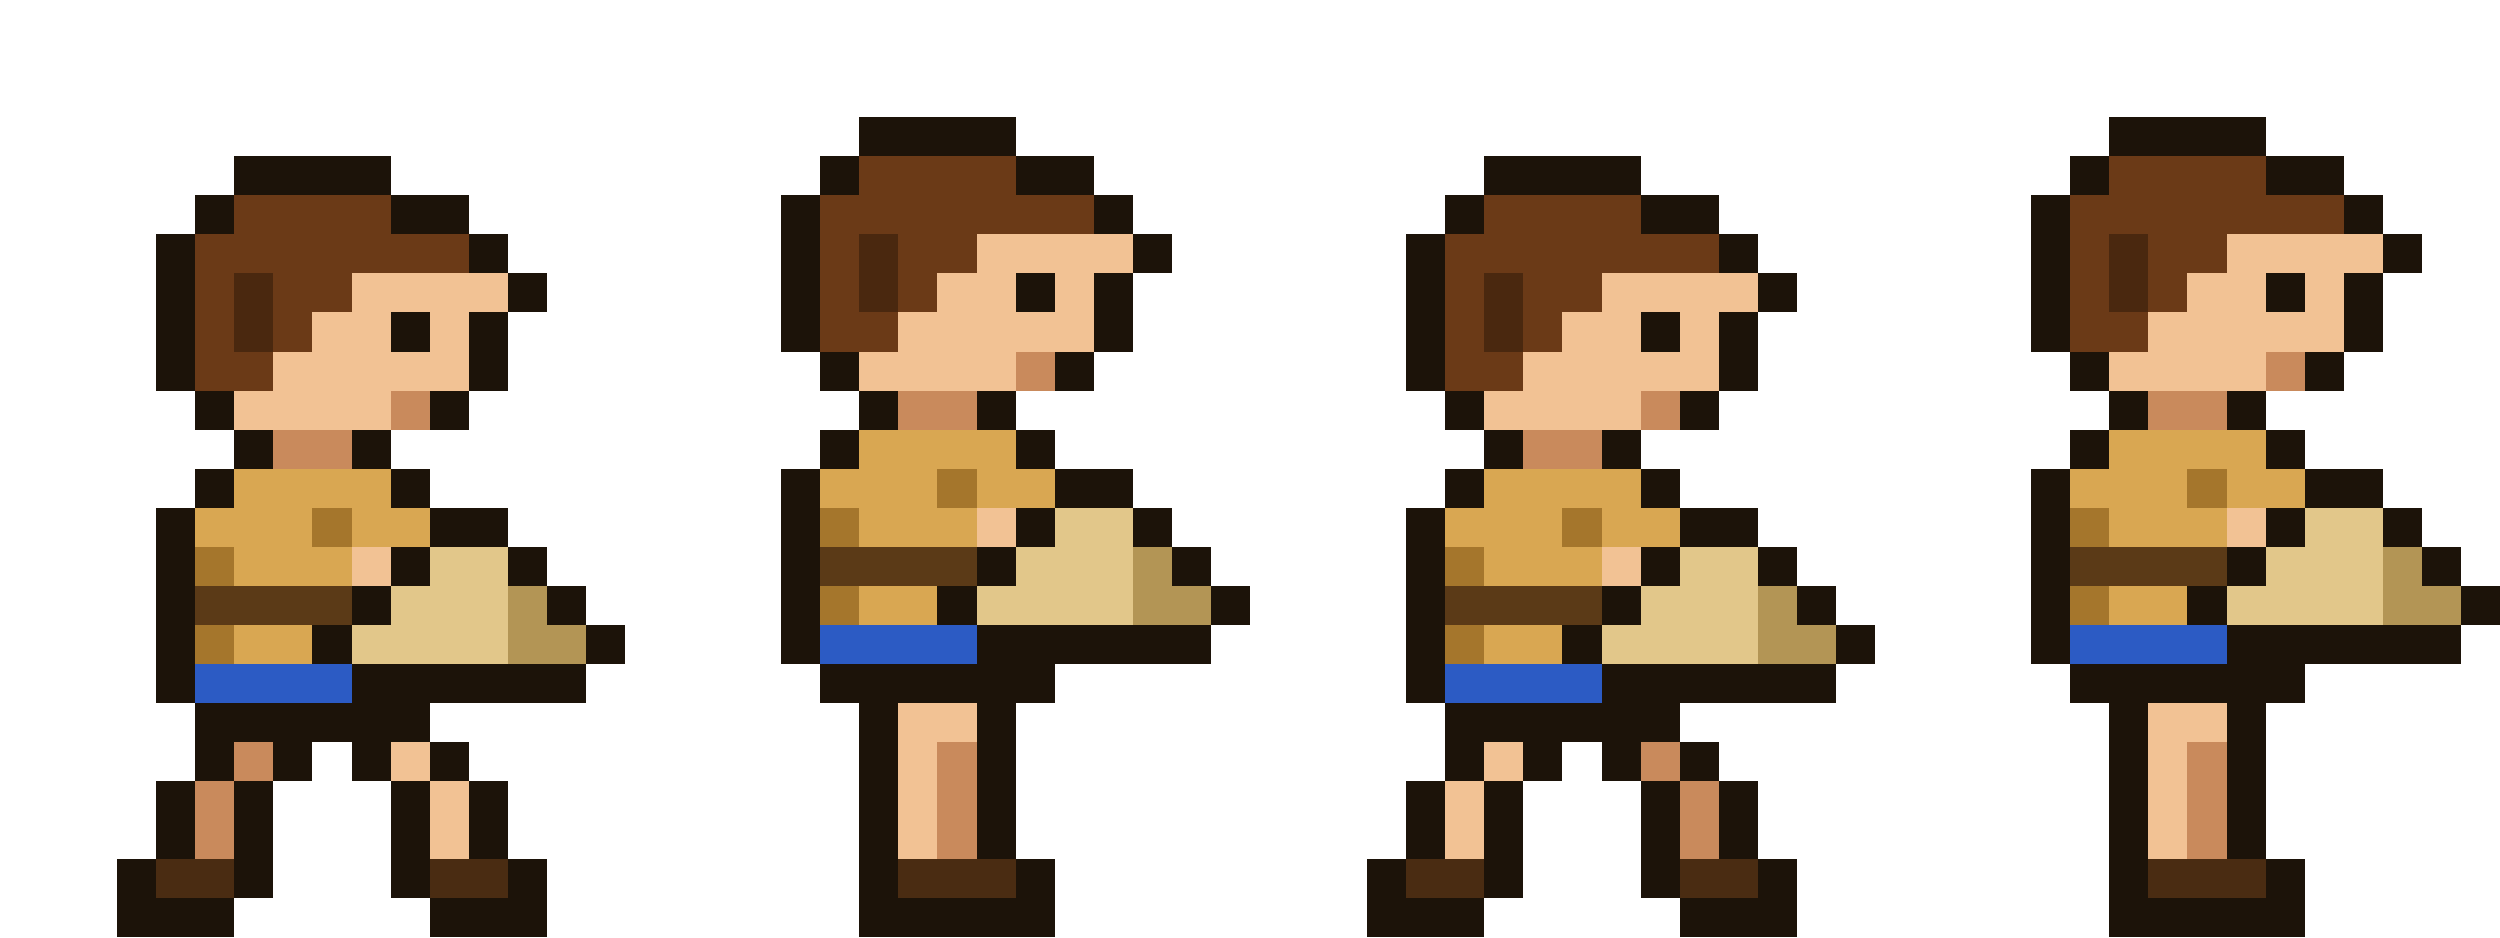
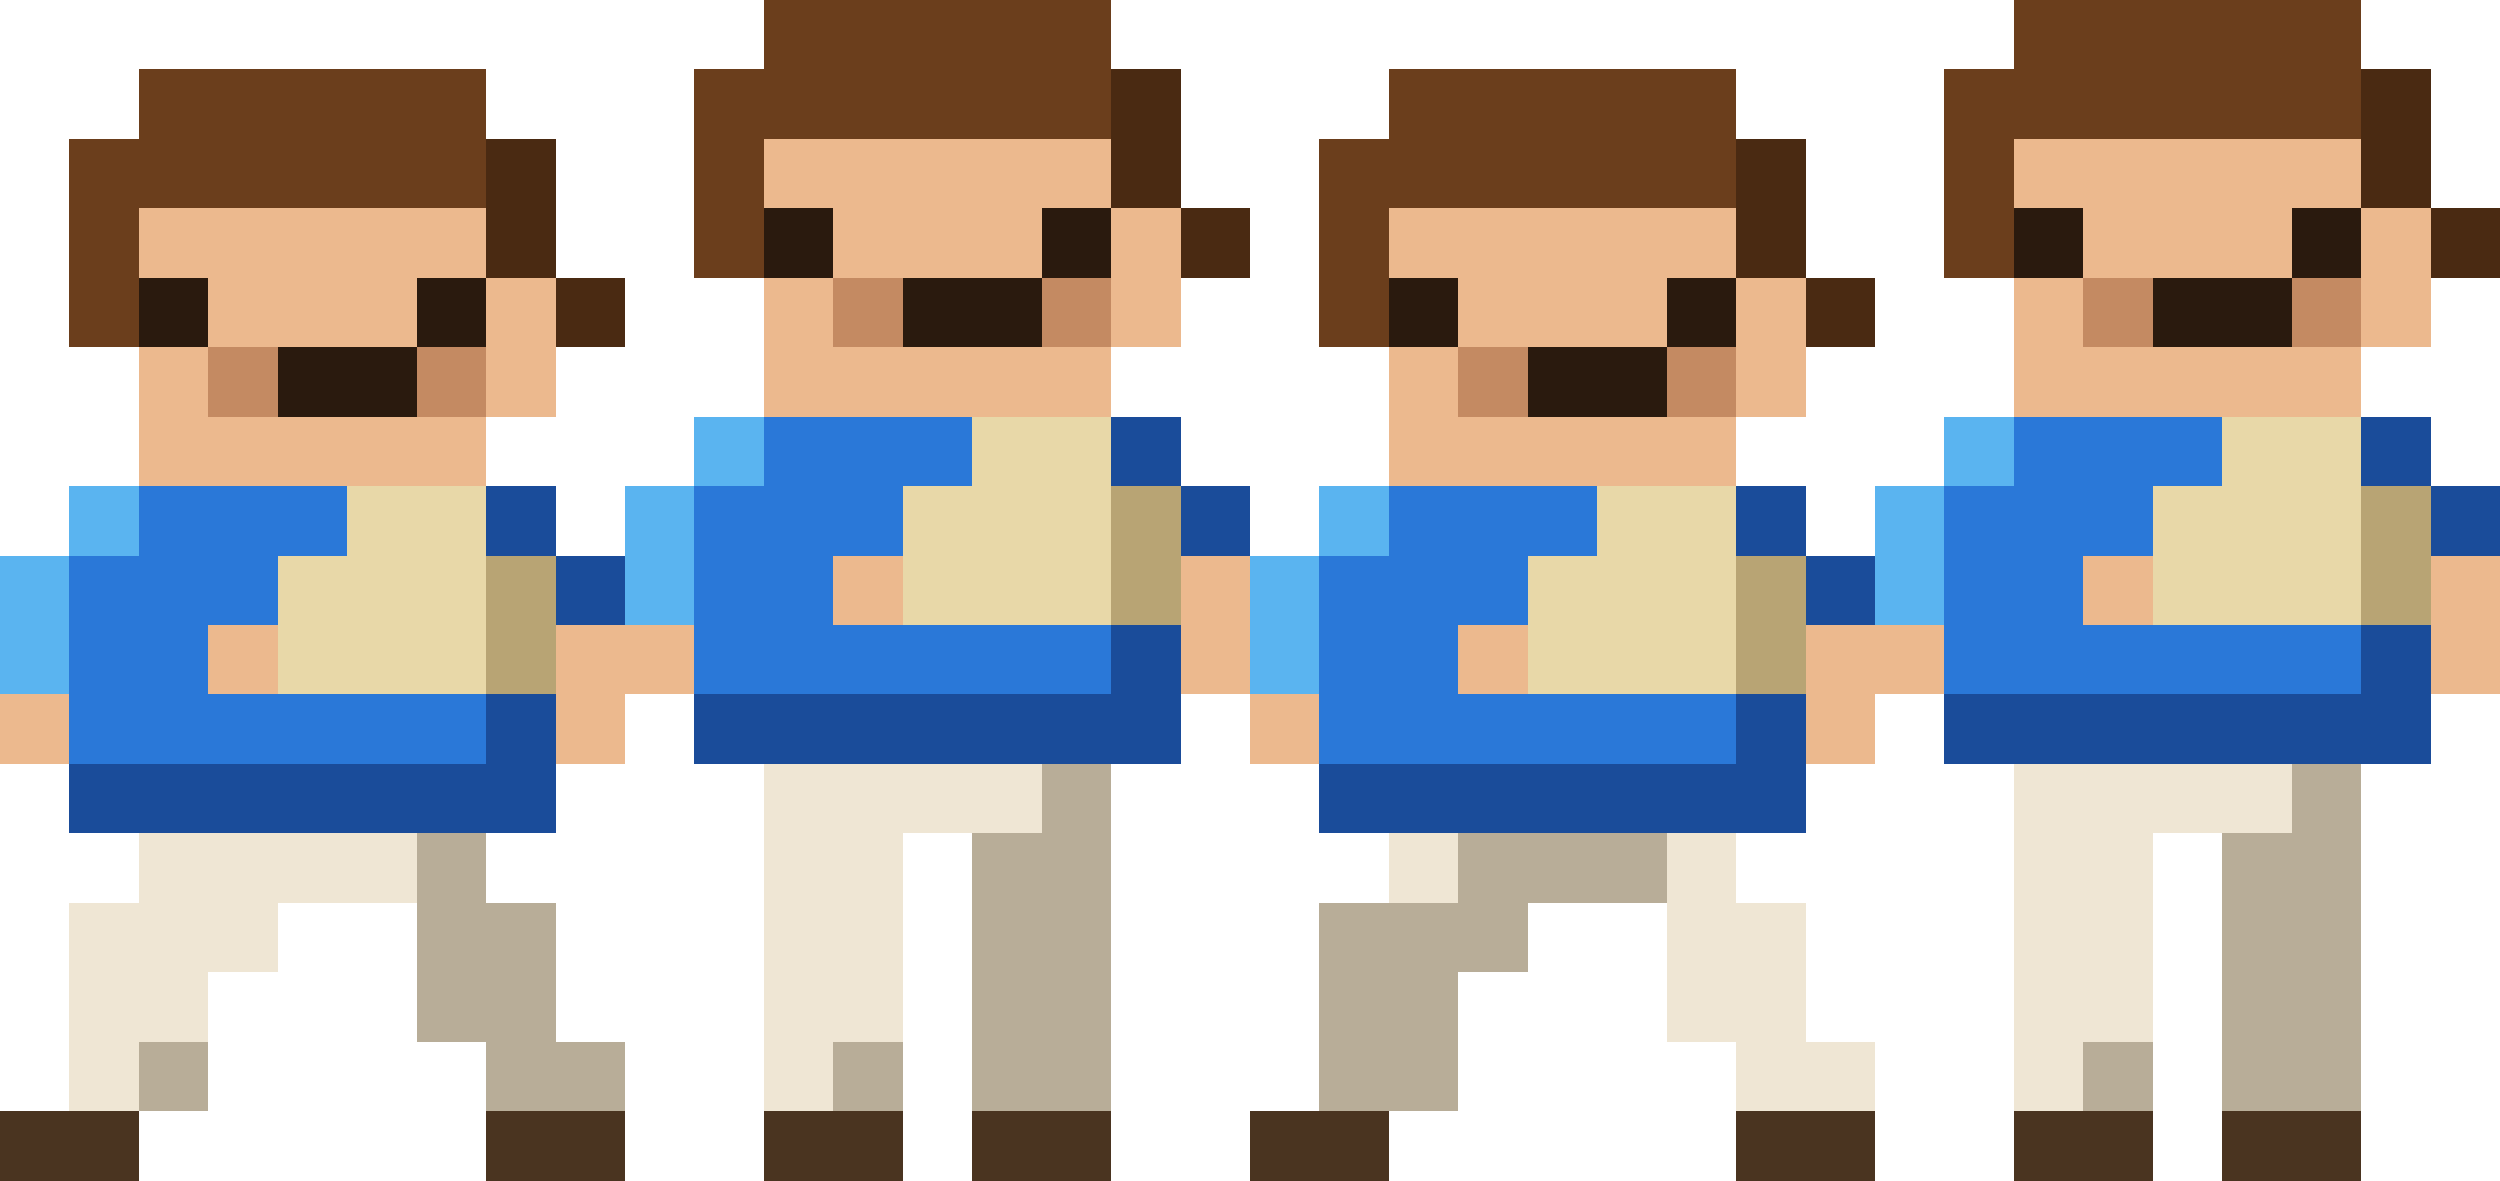
- <svg xmlns="http://www.w3.org/2000/svg" viewBox="0 0 64 24" width="64" height="24" shape-rendering="crispEdges">
-   <rect x="6" y="4" width="4" height="1" fill="#1c1309" />
-   <rect x="5" y="5" width="1" height="1" fill="#1c1309" />
-   <rect x="6" y="5" width="4" height="1" fill="#6b3a17" />
-   <rect x="10" y="5" width="2" height="1" fill="#1c1309" />
-   <rect x="4" y="6" width="1" height="1" fill="#1c1309" />
-   <rect x="5" y="6" width="7" height="1" fill="#6b3a17" />
-   <rect x="12" y="6" width="1" height="1" fill="#1c1309" />
-   <rect x="4" y="7" width="1" height="1" fill="#1c1309" />
-   <rect x="5" y="7" width="1" height="1" fill="#6b3a17" />
-   <rect x="6" y="7" width="1" height="1" fill="#4a280f" />
-   <rect x="7" y="7" width="2" height="1" fill="#6b3a17" />
-   <rect x="9" y="7" width="4" height="1" fill="#f2c294" />
-   <rect x="13" y="7" width="1" height="1" fill="#1c1309" />
-   <rect x="4" y="8" width="1" height="1" fill="#1c1309" />
-   <rect x="5" y="8" width="1" height="1" fill="#6b3a17" />
-   <rect x="6" y="8" width="1" height="1" fill="#4a280f" />
-   <rect x="7" y="8" width="1" height="1" fill="#6b3a17" />
-   <rect x="8" y="8" width="2" height="1" fill="#f2c294" />
-   <rect x="10" y="8" width="1" height="1" fill="#1c1309" />
-   <rect x="11" y="8" width="1" height="1" fill="#f2c294" />
-   <rect x="12" y="8" width="1" height="1" fill="#1c1309" />
-   <rect x="4" y="9" width="1" height="1" fill="#1c1309" />
-   <rect x="5" y="9" width="2" height="1" fill="#6b3a17" />
-   <rect x="7" y="9" width="5" height="1" fill="#f2c294" />
-   <rect x="12" y="9" width="1" height="1" fill="#1c1309" />
-   <rect x="5" y="10" width="1" height="1" fill="#1c1309" />
-   <rect x="6" y="10" width="4" height="1" fill="#f2c294" />
-   <rect x="10" y="10" width="1" height="1" fill="#c98a5c" />
-   <rect x="11" y="10" width="1" height="1" fill="#1c1309" />
-   <rect x="6" y="11" width="1" height="1" fill="#1c1309" />
-   <rect x="7" y="11" width="2" height="1" fill="#c98a5c" />
-   <rect x="9" y="11" width="1" height="1" fill="#1c1309" />
-   <rect x="5" y="12" width="1" height="1" fill="#1c1309" />
-   <rect x="6" y="12" width="4" height="1" fill="#d9a752" />
-   <rect x="10" y="12" width="1" height="1" fill="#1c1309" />
-   <rect x="4" y="13" width="1" height="1" fill="#1c1309" />
-   <rect x="5" y="13" width="3" height="1" fill="#d9a752" />
-   <rect x="8" y="13" width="1" height="1" fill="#a5762c" />
-   <rect x="9" y="13" width="2" height="1" fill="#d9a752" />
-   <rect x="11" y="13" width="2" height="1" fill="#1c1309" />
-   <rect x="4" y="14" width="1" height="1" fill="#1c1309" />
-   <rect x="5" y="14" width="1" height="1" fill="#a5762c" />
-   <rect x="6" y="14" width="3" height="1" fill="#d9a752" />
-   <rect x="9" y="14" width="1" height="1" fill="#f2c294" />
-   <rect x="10" y="14" width="1" height="1" fill="#1c1309" />
-   <rect x="11" y="14" width="2" height="1" fill="#e2c78a" />
-   <rect x="13" y="14" width="1" height="1" fill="#1c1309" />
-   <rect x="4" y="15" width="1" height="1" fill="#1c1309" />
-   <rect x="5" y="15" width="4" height="1" fill="#5b3a17" />
-   <rect x="9" y="15" width="1" height="1" fill="#1c1309" />
-   <rect x="10" y="15" width="3" height="1" fill="#e2c78a" />
-   <rect x="13" y="15" width="1" height="1" fill="#b39555" />
-   <rect x="14" y="15" width="1" height="1" fill="#1c1309" />
-   <rect x="4" y="16" width="1" height="1" fill="#1c1309" />
-   <rect x="5" y="16" width="1" height="1" fill="#a5762c" />
-   <rect x="6" y="16" width="2" height="1" fill="#d9a752" />
-   <rect x="8" y="16" width="1" height="1" fill="#1c1309" />
-   <rect x="9" y="16" width="4" height="1" fill="#e2c78a" />
-   <rect x="13" y="16" width="2" height="1" fill="#b39555" />
-   <rect x="15" y="16" width="1" height="1" fill="#1c1309" />
-   <rect x="4" y="17" width="1" height="1" fill="#1c1309" />
-   <rect x="5" y="17" width="4" height="1" fill="#2c5bc4" />
-   <rect x="9" y="17" width="6" height="1" fill="#1c1309" />
-   <rect x="5" y="18" width="6" height="1" fill="#1c1309" />
-   <rect x="5" y="19" width="1" height="1" fill="#1c1309" />
-   <rect x="6" y="19" width="1" height="1" fill="#c98a5c" />
-   <rect x="7" y="19" width="1" height="1" fill="#1c1309" />
-   <rect x="9" y="19" width="1" height="1" fill="#1c1309" />
-   <rect x="10" y="19" width="1" height="1" fill="#f2c294" />
-   <rect x="11" y="19" width="1" height="1" fill="#1c1309" />
-   <rect x="4" y="20" width="1" height="1" fill="#1c1309" />
-   <rect x="5" y="20" width="1" height="1" fill="#c98a5c" />
-   <rect x="6" y="20" width="1" height="1" fill="#1c1309" />
-   <rect x="10" y="20" width="1" height="1" fill="#1c1309" />
-   <rect x="11" y="20" width="1" height="1" fill="#f2c294" />
-   <rect x="12" y="20" width="1" height="1" fill="#1c1309" />
-   <rect x="4" y="21" width="1" height="1" fill="#1c1309" />
-   <rect x="5" y="21" width="1" height="1" fill="#c98a5c" />
-   <rect x="6" y="21" width="1" height="1" fill="#1c1309" />
-   <rect x="10" y="21" width="1" height="1" fill="#1c1309" />
-   <rect x="11" y="21" width="1" height="1" fill="#f2c294" />
-   <rect x="12" y="21" width="1" height="1" fill="#1c1309" />
-   <rect x="3" y="22" width="1" height="1" fill="#1c1309" />
-   <rect x="4" y="22" width="2" height="1" fill="#4a2c12" />
-   <rect x="6" y="22" width="1" height="1" fill="#1c1309" />
-   <rect x="10" y="22" width="1" height="1" fill="#1c1309" />
-   <rect x="11" y="22" width="2" height="1" fill="#4a2c12" />
-   <rect x="13" y="22" width="1" height="1" fill="#1c1309" />
-   <rect x="3" y="23" width="3" height="1" fill="#1c1309" />
-   <rect x="11" y="23" width="3" height="1" fill="#1c1309" />
-   <rect x="22" y="3" width="4" height="1" fill="#1c1309" />
-   <rect x="21" y="4" width="1" height="1" fill="#1c1309" />
-   <rect x="22" y="4" width="4" height="1" fill="#6b3a17" />
-   <rect x="26" y="4" width="2" height="1" fill="#1c1309" />
-   <rect x="20" y="5" width="1" height="1" fill="#1c1309" />
-   <rect x="21" y="5" width="7" height="1" fill="#6b3a17" />
-   <rect x="28" y="5" width="1" height="1" fill="#1c1309" />
-   <rect x="20" y="6" width="1" height="1" fill="#1c1309" />
-   <rect x="21" y="6" width="1" height="1" fill="#6b3a17" />
-   <rect x="22" y="6" width="1" height="1" fill="#4a280f" />
-   <rect x="23" y="6" width="2" height="1" fill="#6b3a17" />
-   <rect x="25" y="6" width="4" height="1" fill="#f2c294" />
-   <rect x="29" y="6" width="1" height="1" fill="#1c1309" />
-   <rect x="20" y="7" width="1" height="1" fill="#1c1309" />
-   <rect x="21" y="7" width="1" height="1" fill="#6b3a17" />
-   <rect x="22" y="7" width="1" height="1" fill="#4a280f" />
-   <rect x="23" y="7" width="1" height="1" fill="#6b3a17" />
-   <rect x="24" y="7" width="2" height="1" fill="#f2c294" />
-   <rect x="26" y="7" width="1" height="1" fill="#1c1309" />
-   <rect x="27" y="7" width="1" height="1" fill="#f2c294" />
-   <rect x="28" y="7" width="1" height="1" fill="#1c1309" />
-   <rect x="20" y="8" width="1" height="1" fill="#1c1309" />
-   <rect x="21" y="8" width="2" height="1" fill="#6b3a17" />
-   <rect x="23" y="8" width="5" height="1" fill="#f2c294" />
-   <rect x="28" y="8" width="1" height="1" fill="#1c1309" />
-   <rect x="21" y="9" width="1" height="1" fill="#1c1309" />
-   <rect x="22" y="9" width="4" height="1" fill="#f2c294" />
-   <rect x="26" y="9" width="1" height="1" fill="#c98a5c" />
-   <rect x="27" y="9" width="1" height="1" fill="#1c1309" />
-   <rect x="22" y="10" width="1" height="1" fill="#1c1309" />
-   <rect x="23" y="10" width="2" height="1" fill="#c98a5c" />
-   <rect x="25" y="10" width="1" height="1" fill="#1c1309" />
-   <rect x="21" y="11" width="1" height="1" fill="#1c1309" />
-   <rect x="22" y="11" width="4" height="1" fill="#d9a752" />
-   <rect x="26" y="11" width="1" height="1" fill="#1c1309" />
-   <rect x="20" y="12" width="1" height="1" fill="#1c1309" />
-   <rect x="21" y="12" width="3" height="1" fill="#d9a752" />
-   <rect x="24" y="12" width="1" height="1" fill="#a5762c" />
-   <rect x="25" y="12" width="2" height="1" fill="#d9a752" />
-   <rect x="27" y="12" width="2" height="1" fill="#1c1309" />
-   <rect x="20" y="13" width="1" height="1" fill="#1c1309" />
-   <rect x="21" y="13" width="1" height="1" fill="#a5762c" />
-   <rect x="22" y="13" width="3" height="1" fill="#d9a752" />
-   <rect x="25" y="13" width="1" height="1" fill="#f2c294" />
-   <rect x="26" y="13" width="1" height="1" fill="#1c1309" />
-   <rect x="27" y="13" width="2" height="1" fill="#e2c78a" />
-   <rect x="29" y="13" width="1" height="1" fill="#1c1309" />
-   <rect x="20" y="14" width="1" height="1" fill="#1c1309" />
-   <rect x="21" y="14" width="4" height="1" fill="#5b3a17" />
-   <rect x="25" y="14" width="1" height="1" fill="#1c1309" />
-   <rect x="26" y="14" width="3" height="1" fill="#e2c78a" />
-   <rect x="29" y="14" width="1" height="1" fill="#b39555" />
-   <rect x="30" y="14" width="1" height="1" fill="#1c1309" />
-   <rect x="20" y="15" width="1" height="1" fill="#1c1309" />
-   <rect x="21" y="15" width="1" height="1" fill="#a5762c" />
-   <rect x="22" y="15" width="2" height="1" fill="#d9a752" />
-   <rect x="24" y="15" width="1" height="1" fill="#1c1309" />
-   <rect x="25" y="15" width="4" height="1" fill="#e2c78a" />
-   <rect x="29" y="15" width="2" height="1" fill="#b39555" />
-   <rect x="31" y="15" width="1" height="1" fill="#1c1309" />
-   <rect x="20" y="16" width="1" height="1" fill="#1c1309" />
-   <rect x="21" y="16" width="4" height="1" fill="#2c5bc4" />
-   <rect x="25" y="16" width="6" height="1" fill="#1c1309" />
-   <rect x="21" y="17" width="6" height="1" fill="#1c1309" />
-   <rect x="22" y="18" width="1" height="1" fill="#1c1309" />
-   <rect x="23" y="18" width="2" height="1" fill="#f2c294" />
-   <rect x="25" y="18" width="1" height="1" fill="#1c1309" />
-   <rect x="22" y="19" width="1" height="1" fill="#1c1309" />
-   <rect x="23" y="19" width="1" height="1" fill="#f2c294" />
-   <rect x="24" y="19" width="1" height="1" fill="#c98a5c" />
-   <rect x="25" y="19" width="1" height="1" fill="#1c1309" />
-   <rect x="22" y="20" width="1" height="1" fill="#1c1309" />
-   <rect x="23" y="20" width="1" height="1" fill="#f2c294" />
-   <rect x="24" y="20" width="1" height="1" fill="#c98a5c" />
-   <rect x="25" y="20" width="1" height="1" fill="#1c1309" />
-   <rect x="22" y="21" width="1" height="1" fill="#1c1309" />
-   <rect x="23" y="21" width="1" height="1" fill="#f2c294" />
-   <rect x="24" y="21" width="1" height="1" fill="#c98a5c" />
-   <rect x="25" y="21" width="1" height="1" fill="#1c1309" />
-   <rect x="22" y="22" width="1" height="1" fill="#1c1309" />
-   <rect x="23" y="22" width="3" height="1" fill="#4a2c12" />
-   <rect x="26" y="22" width="1" height="1" fill="#1c1309" />
-   <rect x="22" y="23" width="5" height="1" fill="#1c1309" />
-   <rect x="38" y="4" width="4" height="1" fill="#1c1309" />
-   <rect x="37" y="5" width="1" height="1" fill="#1c1309" />
-   <rect x="38" y="5" width="4" height="1" fill="#6b3a17" />
-   <rect x="42" y="5" width="2" height="1" fill="#1c1309" />
-   <rect x="36" y="6" width="1" height="1" fill="#1c1309" />
-   <rect x="37" y="6" width="7" height="1" fill="#6b3a17" />
-   <rect x="44" y="6" width="1" height="1" fill="#1c1309" />
-   <rect x="36" y="7" width="1" height="1" fill="#1c1309" />
-   <rect x="37" y="7" width="1" height="1" fill="#6b3a17" />
-   <rect x="38" y="7" width="1" height="1" fill="#4a280f" />
-   <rect x="39" y="7" width="2" height="1" fill="#6b3a17" />
-   <rect x="41" y="7" width="4" height="1" fill="#f2c294" />
-   <rect x="45" y="7" width="1" height="1" fill="#1c1309" />
-   <rect x="36" y="8" width="1" height="1" fill="#1c1309" />
-   <rect x="37" y="8" width="1" height="1" fill="#6b3a17" />
-   <rect x="38" y="8" width="1" height="1" fill="#4a280f" />
-   <rect x="39" y="8" width="1" height="1" fill="#6b3a17" />
-   <rect x="40" y="8" width="2" height="1" fill="#f2c294" />
-   <rect x="42" y="8" width="1" height="1" fill="#1c1309" />
-   <rect x="43" y="8" width="1" height="1" fill="#f2c294" />
-   <rect x="44" y="8" width="1" height="1" fill="#1c1309" />
-   <rect x="36" y="9" width="1" height="1" fill="#1c1309" />
-   <rect x="37" y="9" width="2" height="1" fill="#6b3a17" />
-   <rect x="39" y="9" width="5" height="1" fill="#f2c294" />
-   <rect x="44" y="9" width="1" height="1" fill="#1c1309" />
-   <rect x="37" y="10" width="1" height="1" fill="#1c1309" />
-   <rect x="38" y="10" width="4" height="1" fill="#f2c294" />
-   <rect x="42" y="10" width="1" height="1" fill="#c98a5c" />
-   <rect x="43" y="10" width="1" height="1" fill="#1c1309" />
-   <rect x="38" y="11" width="1" height="1" fill="#1c1309" />
-   <rect x="39" y="11" width="2" height="1" fill="#c98a5c" />
-   <rect x="41" y="11" width="1" height="1" fill="#1c1309" />
-   <rect x="37" y="12" width="1" height="1" fill="#1c1309" />
-   <rect x="38" y="12" width="4" height="1" fill="#d9a752" />
-   <rect x="42" y="12" width="1" height="1" fill="#1c1309" />
-   <rect x="36" y="13" width="1" height="1" fill="#1c1309" />
-   <rect x="37" y="13" width="3" height="1" fill="#d9a752" />
-   <rect x="40" y="13" width="1" height="1" fill="#a5762c" />
-   <rect x="41" y="13" width="2" height="1" fill="#d9a752" />
-   <rect x="43" y="13" width="2" height="1" fill="#1c1309" />
-   <rect x="36" y="14" width="1" height="1" fill="#1c1309" />
-   <rect x="37" y="14" width="1" height="1" fill="#a5762c" />
-   <rect x="38" y="14" width="3" height="1" fill="#d9a752" />
-   <rect x="41" y="14" width="1" height="1" fill="#f2c294" />
-   <rect x="42" y="14" width="1" height="1" fill="#1c1309" />
-   <rect x="43" y="14" width="2" height="1" fill="#e2c78a" />
-   <rect x="45" y="14" width="1" height="1" fill="#1c1309" />
-   <rect x="36" y="15" width="1" height="1" fill="#1c1309" />
-   <rect x="37" y="15" width="4" height="1" fill="#5b3a17" />
-   <rect x="41" y="15" width="1" height="1" fill="#1c1309" />
-   <rect x="42" y="15" width="3" height="1" fill="#e2c78a" />
-   <rect x="45" y="15" width="1" height="1" fill="#b39555" />
-   <rect x="46" y="15" width="1" height="1" fill="#1c1309" />
-   <rect x="36" y="16" width="1" height="1" fill="#1c1309" />
-   <rect x="37" y="16" width="1" height="1" fill="#a5762c" />
-   <rect x="38" y="16" width="2" height="1" fill="#d9a752" />
-   <rect x="40" y="16" width="1" height="1" fill="#1c1309" />
-   <rect x="41" y="16" width="4" height="1" fill="#e2c78a" />
-   <rect x="45" y="16" width="2" height="1" fill="#b39555" />
-   <rect x="47" y="16" width="1" height="1" fill="#1c1309" />
-   <rect x="36" y="17" width="1" height="1" fill="#1c1309" />
-   <rect x="37" y="17" width="4" height="1" fill="#2c5bc4" />
-   <rect x="41" y="17" width="6" height="1" fill="#1c1309" />
-   <rect x="37" y="18" width="6" height="1" fill="#1c1309" />
-   <rect x="37" y="19" width="1" height="1" fill="#1c1309" />
-   <rect x="38" y="19" width="1" height="1" fill="#f2c294" />
-   <rect x="39" y="19" width="1" height="1" fill="#1c1309" />
-   <rect x="41" y="19" width="1" height="1" fill="#1c1309" />
-   <rect x="42" y="19" width="1" height="1" fill="#c98a5c" />
-   <rect x="43" y="19" width="1" height="1" fill="#1c1309" />
-   <rect x="36" y="20" width="1" height="1" fill="#1c1309" />
-   <rect x="37" y="20" width="1" height="1" fill="#f2c294" />
-   <rect x="38" y="20" width="1" height="1" fill="#1c1309" />
-   <rect x="42" y="20" width="1" height="1" fill="#1c1309" />
-   <rect x="43" y="20" width="1" height="1" fill="#c98a5c" />
-   <rect x="44" y="20" width="1" height="1" fill="#1c1309" />
-   <rect x="36" y="21" width="1" height="1" fill="#1c1309" />
-   <rect x="37" y="21" width="1" height="1" fill="#f2c294" />
-   <rect x="38" y="21" width="1" height="1" fill="#1c1309" />
-   <rect x="42" y="21" width="1" height="1" fill="#1c1309" />
-   <rect x="43" y="21" width="1" height="1" fill="#c98a5c" />
-   <rect x="44" y="21" width="1" height="1" fill="#1c1309" />
-   <rect x="35" y="22" width="1" height="1" fill="#1c1309" />
-   <rect x="36" y="22" width="2" height="1" fill="#4a2c12" />
-   <rect x="38" y="22" width="1" height="1" fill="#1c1309" />
-   <rect x="42" y="22" width="1" height="1" fill="#1c1309" />
-   <rect x="43" y="22" width="2" height="1" fill="#4a2c12" />
-   <rect x="45" y="22" width="1" height="1" fill="#1c1309" />
-   <rect x="35" y="23" width="3" height="1" fill="#1c1309" />
-   <rect x="43" y="23" width="3" height="1" fill="#1c1309" />
-   <rect x="54" y="3" width="4" height="1" fill="#1c1309" />
-   <rect x="53" y="4" width="1" height="1" fill="#1c1309" />
-   <rect x="54" y="4" width="4" height="1" fill="#6b3a17" />
-   <rect x="58" y="4" width="2" height="1" fill="#1c1309" />
-   <rect x="52" y="5" width="1" height="1" fill="#1c1309" />
-   <rect x="53" y="5" width="7" height="1" fill="#6b3a17" />
-   <rect x="60" y="5" width="1" height="1" fill="#1c1309" />
-   <rect x="52" y="6" width="1" height="1" fill="#1c1309" />
-   <rect x="53" y="6" width="1" height="1" fill="#6b3a17" />
-   <rect x="54" y="6" width="1" height="1" fill="#4a280f" />
-   <rect x="55" y="6" width="2" height="1" fill="#6b3a17" />
-   <rect x="57" y="6" width="4" height="1" fill="#f2c294" />
-   <rect x="61" y="6" width="1" height="1" fill="#1c1309" />
-   <rect x="52" y="7" width="1" height="1" fill="#1c1309" />
-   <rect x="53" y="7" width="1" height="1" fill="#6b3a17" />
-   <rect x="54" y="7" width="1" height="1" fill="#4a280f" />
-   <rect x="55" y="7" width="1" height="1" fill="#6b3a17" />
-   <rect x="56" y="7" width="2" height="1" fill="#f2c294" />
-   <rect x="58" y="7" width="1" height="1" fill="#1c1309" />
-   <rect x="59" y="7" width="1" height="1" fill="#f2c294" />
-   <rect x="60" y="7" width="1" height="1" fill="#1c1309" />
-   <rect x="52" y="8" width="1" height="1" fill="#1c1309" />
-   <rect x="53" y="8" width="2" height="1" fill="#6b3a17" />
-   <rect x="55" y="8" width="5" height="1" fill="#f2c294" />
-   <rect x="60" y="8" width="1" height="1" fill="#1c1309" />
-   <rect x="53" y="9" width="1" height="1" fill="#1c1309" />
-   <rect x="54" y="9" width="4" height="1" fill="#f2c294" />
-   <rect x="58" y="9" width="1" height="1" fill="#c98a5c" />
-   <rect x="59" y="9" width="1" height="1" fill="#1c1309" />
-   <rect x="54" y="10" width="1" height="1" fill="#1c1309" />
-   <rect x="55" y="10" width="2" height="1" fill="#c98a5c" />
-   <rect x="57" y="10" width="1" height="1" fill="#1c1309" />
-   <rect x="53" y="11" width="1" height="1" fill="#1c1309" />
-   <rect x="54" y="11" width="4" height="1" fill="#d9a752" />
-   <rect x="58" y="11" width="1" height="1" fill="#1c1309" />
-   <rect x="52" y="12" width="1" height="1" fill="#1c1309" />
-   <rect x="53" y="12" width="3" height="1" fill="#d9a752" />
-   <rect x="56" y="12" width="1" height="1" fill="#a5762c" />
-   <rect x="57" y="12" width="2" height="1" fill="#d9a752" />
-   <rect x="59" y="12" width="2" height="1" fill="#1c1309" />
-   <rect x="52" y="13" width="1" height="1" fill="#1c1309" />
-   <rect x="53" y="13" width="1" height="1" fill="#a5762c" />
-   <rect x="54" y="13" width="3" height="1" fill="#d9a752" />
-   <rect x="57" y="13" width="1" height="1" fill="#f2c294" />
-   <rect x="58" y="13" width="1" height="1" fill="#1c1309" />
-   <rect x="59" y="13" width="2" height="1" fill="#e2c78a" />
-   <rect x="61" y="13" width="1" height="1" fill="#1c1309" />
-   <rect x="52" y="14" width="1" height="1" fill="#1c1309" />
-   <rect x="53" y="14" width="4" height="1" fill="#5b3a17" />
-   <rect x="57" y="14" width="1" height="1" fill="#1c1309" />
-   <rect x="58" y="14" width="3" height="1" fill="#e2c78a" />
-   <rect x="61" y="14" width="1" height="1" fill="#b39555" />
-   <rect x="62" y="14" width="1" height="1" fill="#1c1309" />
-   <rect x="52" y="15" width="1" height="1" fill="#1c1309" />
-   <rect x="53" y="15" width="1" height="1" fill="#a5762c" />
-   <rect x="54" y="15" width="2" height="1" fill="#d9a752" />
-   <rect x="56" y="15" width="1" height="1" fill="#1c1309" />
-   <rect x="57" y="15" width="4" height="1" fill="#e2c78a" />
-   <rect x="61" y="15" width="2" height="1" fill="#b39555" />
-   <rect x="63" y="15" width="1" height="1" fill="#1c1309" />
-   <rect x="52" y="16" width="1" height="1" fill="#1c1309" />
-   <rect x="53" y="16" width="4" height="1" fill="#2c5bc4" />
-   <rect x="57" y="16" width="6" height="1" fill="#1c1309" />
-   <rect x="53" y="17" width="6" height="1" fill="#1c1309" />
-   <rect x="54" y="18" width="1" height="1" fill="#1c1309" />
-   <rect x="55" y="18" width="2" height="1" fill="#f2c294" />
-   <rect x="57" y="18" width="1" height="1" fill="#1c1309" />
-   <rect x="54" y="19" width="1" height="1" fill="#1c1309" />
-   <rect x="55" y="19" width="1" height="1" fill="#f2c294" />
-   <rect x="56" y="19" width="1" height="1" fill="#c98a5c" />
-   <rect x="57" y="19" width="1" height="1" fill="#1c1309" />
-   <rect x="54" y="20" width="1" height="1" fill="#1c1309" />
-   <rect x="55" y="20" width="1" height="1" fill="#f2c294" />
-   <rect x="56" y="20" width="1" height="1" fill="#c98a5c" />
-   <rect x="57" y="20" width="1" height="1" fill="#1c1309" />
-   <rect x="54" y="21" width="1" height="1" fill="#1c1309" />
-   <rect x="55" y="21" width="1" height="1" fill="#f2c294" />
-   <rect x="56" y="21" width="1" height="1" fill="#c98a5c" />
-   <rect x="57" y="21" width="1" height="1" fill="#1c1309" />
-   <rect x="54" y="22" width="1" height="1" fill="#1c1309" />
-   <rect x="55" y="22" width="3" height="1" fill="#4a2c12" />
-   <rect x="58" y="22" width="1" height="1" fill="#1c1309" />
-   <rect x="54" y="23" width="5" height="1" fill="#1c1309" />
+ <svg xmlns="http://www.w3.org/2000/svg" viewBox="0 0 36 17" width="36" height="17" shape-rendering="crispEdges">
+   <rect x="2" y="1" width="5" height="1" fill="#6b3e1c" />
+   <rect x="1" y="2" width="6" height="1" fill="#6b3e1c" />
+   <rect x="7" y="2" width="1" height="1" fill="#4a2a12" />
+   <rect x="1" y="3" width="1" height="1" fill="#6b3e1c" />
+   <rect x="2" y="3" width="5" height="1" fill="#ecb98e" />
+   <rect x="7" y="3" width="1" height="1" fill="#4a2a12" />
+   <rect x="1" y="4" width="1" height="1" fill="#6b3e1c" />
+   <rect x="2" y="4" width="1" height="1" fill="#2a1a0e" />
+   <rect x="3" y="4" width="3" height="1" fill="#ecb98e" />
+   <rect x="6" y="4" width="1" height="1" fill="#2a1a0e" />
+   <rect x="7" y="4" width="1" height="1" fill="#ecb98e" />
+   <rect x="8" y="4" width="1" height="1" fill="#4a2a12" />
+   <rect x="2" y="5" width="1" height="1" fill="#ecb98e" />
+   <rect x="3" y="5" width="1" height="1" fill="#c48a62" />
+   <rect x="4" y="5" width="2" height="1" fill="#2a1a0e" />
+   <rect x="6" y="5" width="1" height="1" fill="#c48a62" />
+   <rect x="7" y="5" width="1" height="1" fill="#ecb98e" />
+   <rect x="2" y="6" width="5" height="1" fill="#ecb98e" />
+   <rect x="1" y="7" width="1" height="1" fill="#5ab4f0" />
+   <rect x="2" y="7" width="3" height="1" fill="#2a78d8" />
+   <rect x="5" y="7" width="2" height="1" fill="#e8d8a8" />
+   <rect x="7" y="7" width="1" height="1" fill="#1a4c9a" />
+   <rect x="0" y="8" width="1" height="1" fill="#5ab4f0" />
+   <rect x="1" y="8" width="3" height="1" fill="#2a78d8" />
+   <rect x="4" y="8" width="3" height="1" fill="#e8d8a8" />
+   <rect x="7" y="8" width="1" height="1" fill="#b8a474" />
+   <rect x="8" y="8" width="1" height="1" fill="#1a4c9a" />
+   <rect x="0" y="9" width="1" height="1" fill="#5ab4f0" />
+   <rect x="1" y="9" width="2" height="1" fill="#2a78d8" />
+   <rect x="3" y="9" width="1" height="1" fill="#ecb98e" />
+   <rect x="4" y="9" width="3" height="1" fill="#e8d8a8" />
+   <rect x="7" y="9" width="1" height="1" fill="#b8a474" />
+   <rect x="8" y="9" width="1" height="1" fill="#ecb98e" />
+   <rect x="0" y="10" width="1" height="1" fill="#ecb98e" />
+   <rect x="1" y="10" width="6" height="1" fill="#2a78d8" />
+   <rect x="7" y="10" width="1" height="1" fill="#1a4c9a" />
+   <rect x="8" y="10" width="1" height="1" fill="#ecb98e" />
+   <rect x="1" y="11" width="7" height="1" fill="#1a4c9a" />
+   <rect x="2" y="12" width="4" height="1" fill="#efe6d4" />
+   <rect x="6" y="12" width="1" height="1" fill="#b8ad98" />
+   <rect x="1" y="13" width="3" height="1" fill="#efe6d4" />
+   <rect x="6" y="13" width="2" height="1" fill="#b8ad98" />
+   <rect x="1" y="14" width="2" height="1" fill="#efe6d4" />
+   <rect x="6" y="14" width="2" height="1" fill="#b8ad98" />
+   <rect x="1" y="15" width="1" height="1" fill="#efe6d4" />
+   <rect x="2" y="15" width="1" height="1" fill="#b8ad98" />
+   <rect x="7" y="15" width="2" height="1" fill="#b8ad98" />
+   <rect x="0" y="16" width="2" height="1" fill="#4a3420" />
+   <rect x="7" y="16" width="2" height="1" fill="#4a3420" />
+   <rect x="11" y="0" width="5" height="1" fill="#6b3e1c" />
+   <rect x="10" y="1" width="6" height="1" fill="#6b3e1c" />
+   <rect x="16" y="1" width="1" height="1" fill="#4a2a12" />
+   <rect x="10" y="2" width="1" height="1" fill="#6b3e1c" />
+   <rect x="11" y="2" width="5" height="1" fill="#ecb98e" />
+   <rect x="16" y="2" width="1" height="1" fill="#4a2a12" />
+   <rect x="10" y="3" width="1" height="1" fill="#6b3e1c" />
+   <rect x="11" y="3" width="1" height="1" fill="#2a1a0e" />
+   <rect x="12" y="3" width="3" height="1" fill="#ecb98e" />
+   <rect x="15" y="3" width="1" height="1" fill="#2a1a0e" />
+   <rect x="16" y="3" width="1" height="1" fill="#ecb98e" />
+   <rect x="17" y="3" width="1" height="1" fill="#4a2a12" />
+   <rect x="11" y="4" width="1" height="1" fill="#ecb98e" />
+   <rect x="12" y="4" width="1" height="1" fill="#c48a62" />
+   <rect x="13" y="4" width="2" height="1" fill="#2a1a0e" />
+   <rect x="15" y="4" width="1" height="1" fill="#c48a62" />
+   <rect x="16" y="4" width="1" height="1" fill="#ecb98e" />
+   <rect x="11" y="5" width="5" height="1" fill="#ecb98e" />
+   <rect x="10" y="6" width="1" height="1" fill="#5ab4f0" />
+   <rect x="11" y="6" width="3" height="1" fill="#2a78d8" />
+   <rect x="14" y="6" width="2" height="1" fill="#e8d8a8" />
+   <rect x="16" y="6" width="1" height="1" fill="#1a4c9a" />
+   <rect x="9" y="7" width="1" height="1" fill="#5ab4f0" />
+   <rect x="10" y="7" width="3" height="1" fill="#2a78d8" />
+   <rect x="13" y="7" width="3" height="1" fill="#e8d8a8" />
+   <rect x="16" y="7" width="1" height="1" fill="#b8a474" />
+   <rect x="17" y="7" width="1" height="1" fill="#1a4c9a" />
+   <rect x="9" y="8" width="1" height="1" fill="#5ab4f0" />
+   <rect x="10" y="8" width="2" height="1" fill="#2a78d8" />
+   <rect x="12" y="8" width="1" height="1" fill="#ecb98e" />
+   <rect x="13" y="8" width="3" height="1" fill="#e8d8a8" />
+   <rect x="16" y="8" width="1" height="1" fill="#b8a474" />
+   <rect x="17" y="8" width="1" height="1" fill="#ecb98e" />
+   <rect x="9" y="9" width="1" height="1" fill="#ecb98e" />
+   <rect x="10" y="9" width="6" height="1" fill="#2a78d8" />
+   <rect x="16" y="9" width="1" height="1" fill="#1a4c9a" />
+   <rect x="17" y="9" width="1" height="1" fill="#ecb98e" />
+   <rect x="10" y="10" width="7" height="1" fill="#1a4c9a" />
+   <rect x="11" y="11" width="4" height="1" fill="#efe6d4" />
+   <rect x="15" y="11" width="1" height="1" fill="#b8ad98" />
+   <rect x="11" y="12" width="2" height="1" fill="#efe6d4" />
+   <rect x="14" y="12" width="2" height="1" fill="#b8ad98" />
+   <rect x="11" y="13" width="2" height="1" fill="#efe6d4" />
+   <rect x="14" y="13" width="2" height="1" fill="#b8ad98" />
+   <rect x="11" y="14" width="2" height="1" fill="#efe6d4" />
+   <rect x="14" y="14" width="2" height="1" fill="#b8ad98" />
+   <rect x="11" y="15" width="1" height="1" fill="#efe6d4" />
+   <rect x="12" y="15" width="1" height="1" fill="#b8ad98" />
+   <rect x="14" y="15" width="2" height="1" fill="#b8ad98" />
+   <rect x="11" y="16" width="2" height="1" fill="#4a3420" />
+   <rect x="14" y="16" width="2" height="1" fill="#4a3420" />
+   <rect x="20" y="1" width="5" height="1" fill="#6b3e1c" />
+   <rect x="19" y="2" width="6" height="1" fill="#6b3e1c" />
+   <rect x="25" y="2" width="1" height="1" fill="#4a2a12" />
+   <rect x="19" y="3" width="1" height="1" fill="#6b3e1c" />
+   <rect x="20" y="3" width="5" height="1" fill="#ecb98e" />
+   <rect x="25" y="3" width="1" height="1" fill="#4a2a12" />
+   <rect x="19" y="4" width="1" height="1" fill="#6b3e1c" />
+   <rect x="20" y="4" width="1" height="1" fill="#2a1a0e" />
+   <rect x="21" y="4" width="3" height="1" fill="#ecb98e" />
+   <rect x="24" y="4" width="1" height="1" fill="#2a1a0e" />
+   <rect x="25" y="4" width="1" height="1" fill="#ecb98e" />
+   <rect x="26" y="4" width="1" height="1" fill="#4a2a12" />
+   <rect x="20" y="5" width="1" height="1" fill="#ecb98e" />
+   <rect x="21" y="5" width="1" height="1" fill="#c48a62" />
+   <rect x="22" y="5" width="2" height="1" fill="#2a1a0e" />
+   <rect x="24" y="5" width="1" height="1" fill="#c48a62" />
+   <rect x="25" y="5" width="1" height="1" fill="#ecb98e" />
+   <rect x="20" y="6" width="5" height="1" fill="#ecb98e" />
+   <rect x="19" y="7" width="1" height="1" fill="#5ab4f0" />
+   <rect x="20" y="7" width="3" height="1" fill="#2a78d8" />
+   <rect x="23" y="7" width="2" height="1" fill="#e8d8a8" />
+   <rect x="25" y="7" width="1" height="1" fill="#1a4c9a" />
+   <rect x="18" y="8" width="1" height="1" fill="#5ab4f0" />
+   <rect x="19" y="8" width="3" height="1" fill="#2a78d8" />
+   <rect x="22" y="8" width="3" height="1" fill="#e8d8a8" />
+   <rect x="25" y="8" width="1" height="1" fill="#b8a474" />
+   <rect x="26" y="8" width="1" height="1" fill="#1a4c9a" />
+   <rect x="18" y="9" width="1" height="1" fill="#5ab4f0" />
+   <rect x="19" y="9" width="2" height="1" fill="#2a78d8" />
+   <rect x="21" y="9" width="1" height="1" fill="#ecb98e" />
+   <rect x="22" y="9" width="3" height="1" fill="#e8d8a8" />
+   <rect x="25" y="9" width="1" height="1" fill="#b8a474" />
+   <rect x="26" y="9" width="1" height="1" fill="#ecb98e" />
+   <rect x="18" y="10" width="1" height="1" fill="#ecb98e" />
+   <rect x="19" y="10" width="6" height="1" fill="#2a78d8" />
+   <rect x="25" y="10" width="1" height="1" fill="#1a4c9a" />
+   <rect x="26" y="10" width="1" height="1" fill="#ecb98e" />
+   <rect x="19" y="11" width="7" height="1" fill="#1a4c9a" />
+   <rect x="20" y="12" width="1" height="1" fill="#efe6d4" />
+   <rect x="21" y="12" width="3" height="1" fill="#b8ad98" />
+   <rect x="24" y="12" width="1" height="1" fill="#efe6d4" />
+   <rect x="19" y="13" width="3" height="1" fill="#b8ad98" />
+   <rect x="24" y="13" width="2" height="1" fill="#efe6d4" />
+   <rect x="19" y="14" width="2" height="1" fill="#b8ad98" />
+   <rect x="24" y="14" width="2" height="1" fill="#efe6d4" />
+   <rect x="19" y="15" width="2" height="1" fill="#b8ad98" />
+   <rect x="25" y="15" width="2" height="1" fill="#efe6d4" />
+   <rect x="18" y="16" width="2" height="1" fill="#4a3420" />
+   <rect x="25" y="16" width="2" height="1" fill="#4a3420" />
+   <rect x="29" y="0" width="5" height="1" fill="#6b3e1c" />
+   <rect x="28" y="1" width="6" height="1" fill="#6b3e1c" />
+   <rect x="34" y="1" width="1" height="1" fill="#4a2a12" />
+   <rect x="28" y="2" width="1" height="1" fill="#6b3e1c" />
+   <rect x="29" y="2" width="5" height="1" fill="#ecb98e" />
+   <rect x="34" y="2" width="1" height="1" fill="#4a2a12" />
+   <rect x="28" y="3" width="1" height="1" fill="#6b3e1c" />
+   <rect x="29" y="3" width="1" height="1" fill="#2a1a0e" />
+   <rect x="30" y="3" width="3" height="1" fill="#ecb98e" />
+   <rect x="33" y="3" width="1" height="1" fill="#2a1a0e" />
+   <rect x="34" y="3" width="1" height="1" fill="#ecb98e" />
+   <rect x="35" y="3" width="1" height="1" fill="#4a2a12" />
+   <rect x="29" y="4" width="1" height="1" fill="#ecb98e" />
+   <rect x="30" y="4" width="1" height="1" fill="#c48a62" />
+   <rect x="31" y="4" width="2" height="1" fill="#2a1a0e" />
+   <rect x="33" y="4" width="1" height="1" fill="#c48a62" />
+   <rect x="34" y="4" width="1" height="1" fill="#ecb98e" />
+   <rect x="29" y="5" width="5" height="1" fill="#ecb98e" />
+   <rect x="28" y="6" width="1" height="1" fill="#5ab4f0" />
+   <rect x="29" y="6" width="3" height="1" fill="#2a78d8" />
+   <rect x="32" y="6" width="2" height="1" fill="#e8d8a8" />
+   <rect x="34" y="6" width="1" height="1" fill="#1a4c9a" />
+   <rect x="27" y="7" width="1" height="1" fill="#5ab4f0" />
+   <rect x="28" y="7" width="3" height="1" fill="#2a78d8" />
+   <rect x="31" y="7" width="3" height="1" fill="#e8d8a8" />
+   <rect x="34" y="7" width="1" height="1" fill="#b8a474" />
+   <rect x="35" y="7" width="1" height="1" fill="#1a4c9a" />
+   <rect x="27" y="8" width="1" height="1" fill="#5ab4f0" />
+   <rect x="28" y="8" width="2" height="1" fill="#2a78d8" />
+   <rect x="30" y="8" width="1" height="1" fill="#ecb98e" />
+   <rect x="31" y="8" width="3" height="1" fill="#e8d8a8" />
+   <rect x="34" y="8" width="1" height="1" fill="#b8a474" />
+   <rect x="35" y="8" width="1" height="1" fill="#ecb98e" />
+   <rect x="27" y="9" width="1" height="1" fill="#ecb98e" />
+   <rect x="28" y="9" width="6" height="1" fill="#2a78d8" />
+   <rect x="34" y="9" width="1" height="1" fill="#1a4c9a" />
+   <rect x="35" y="9" width="1" height="1" fill="#ecb98e" />
+   <rect x="28" y="10" width="7" height="1" fill="#1a4c9a" />
+   <rect x="29" y="11" width="4" height="1" fill="#efe6d4" />
+   <rect x="33" y="11" width="1" height="1" fill="#b8ad98" />
+   <rect x="29" y="12" width="2" height="1" fill="#efe6d4" />
+   <rect x="32" y="12" width="2" height="1" fill="#b8ad98" />
+   <rect x="29" y="13" width="2" height="1" fill="#efe6d4" />
+   <rect x="32" y="13" width="2" height="1" fill="#b8ad98" />
+   <rect x="29" y="14" width="2" height="1" fill="#efe6d4" />
+   <rect x="32" y="14" width="2" height="1" fill="#b8ad98" />
+   <rect x="29" y="15" width="1" height="1" fill="#efe6d4" />
+   <rect x="30" y="15" width="1" height="1" fill="#b8ad98" />
+   <rect x="32" y="15" width="2" height="1" fill="#b8ad98" />
+   <rect x="29" y="16" width="2" height="1" fill="#4a3420" />
+   <rect x="32" y="16" width="2" height="1" fill="#4a3420" />
</svg>
